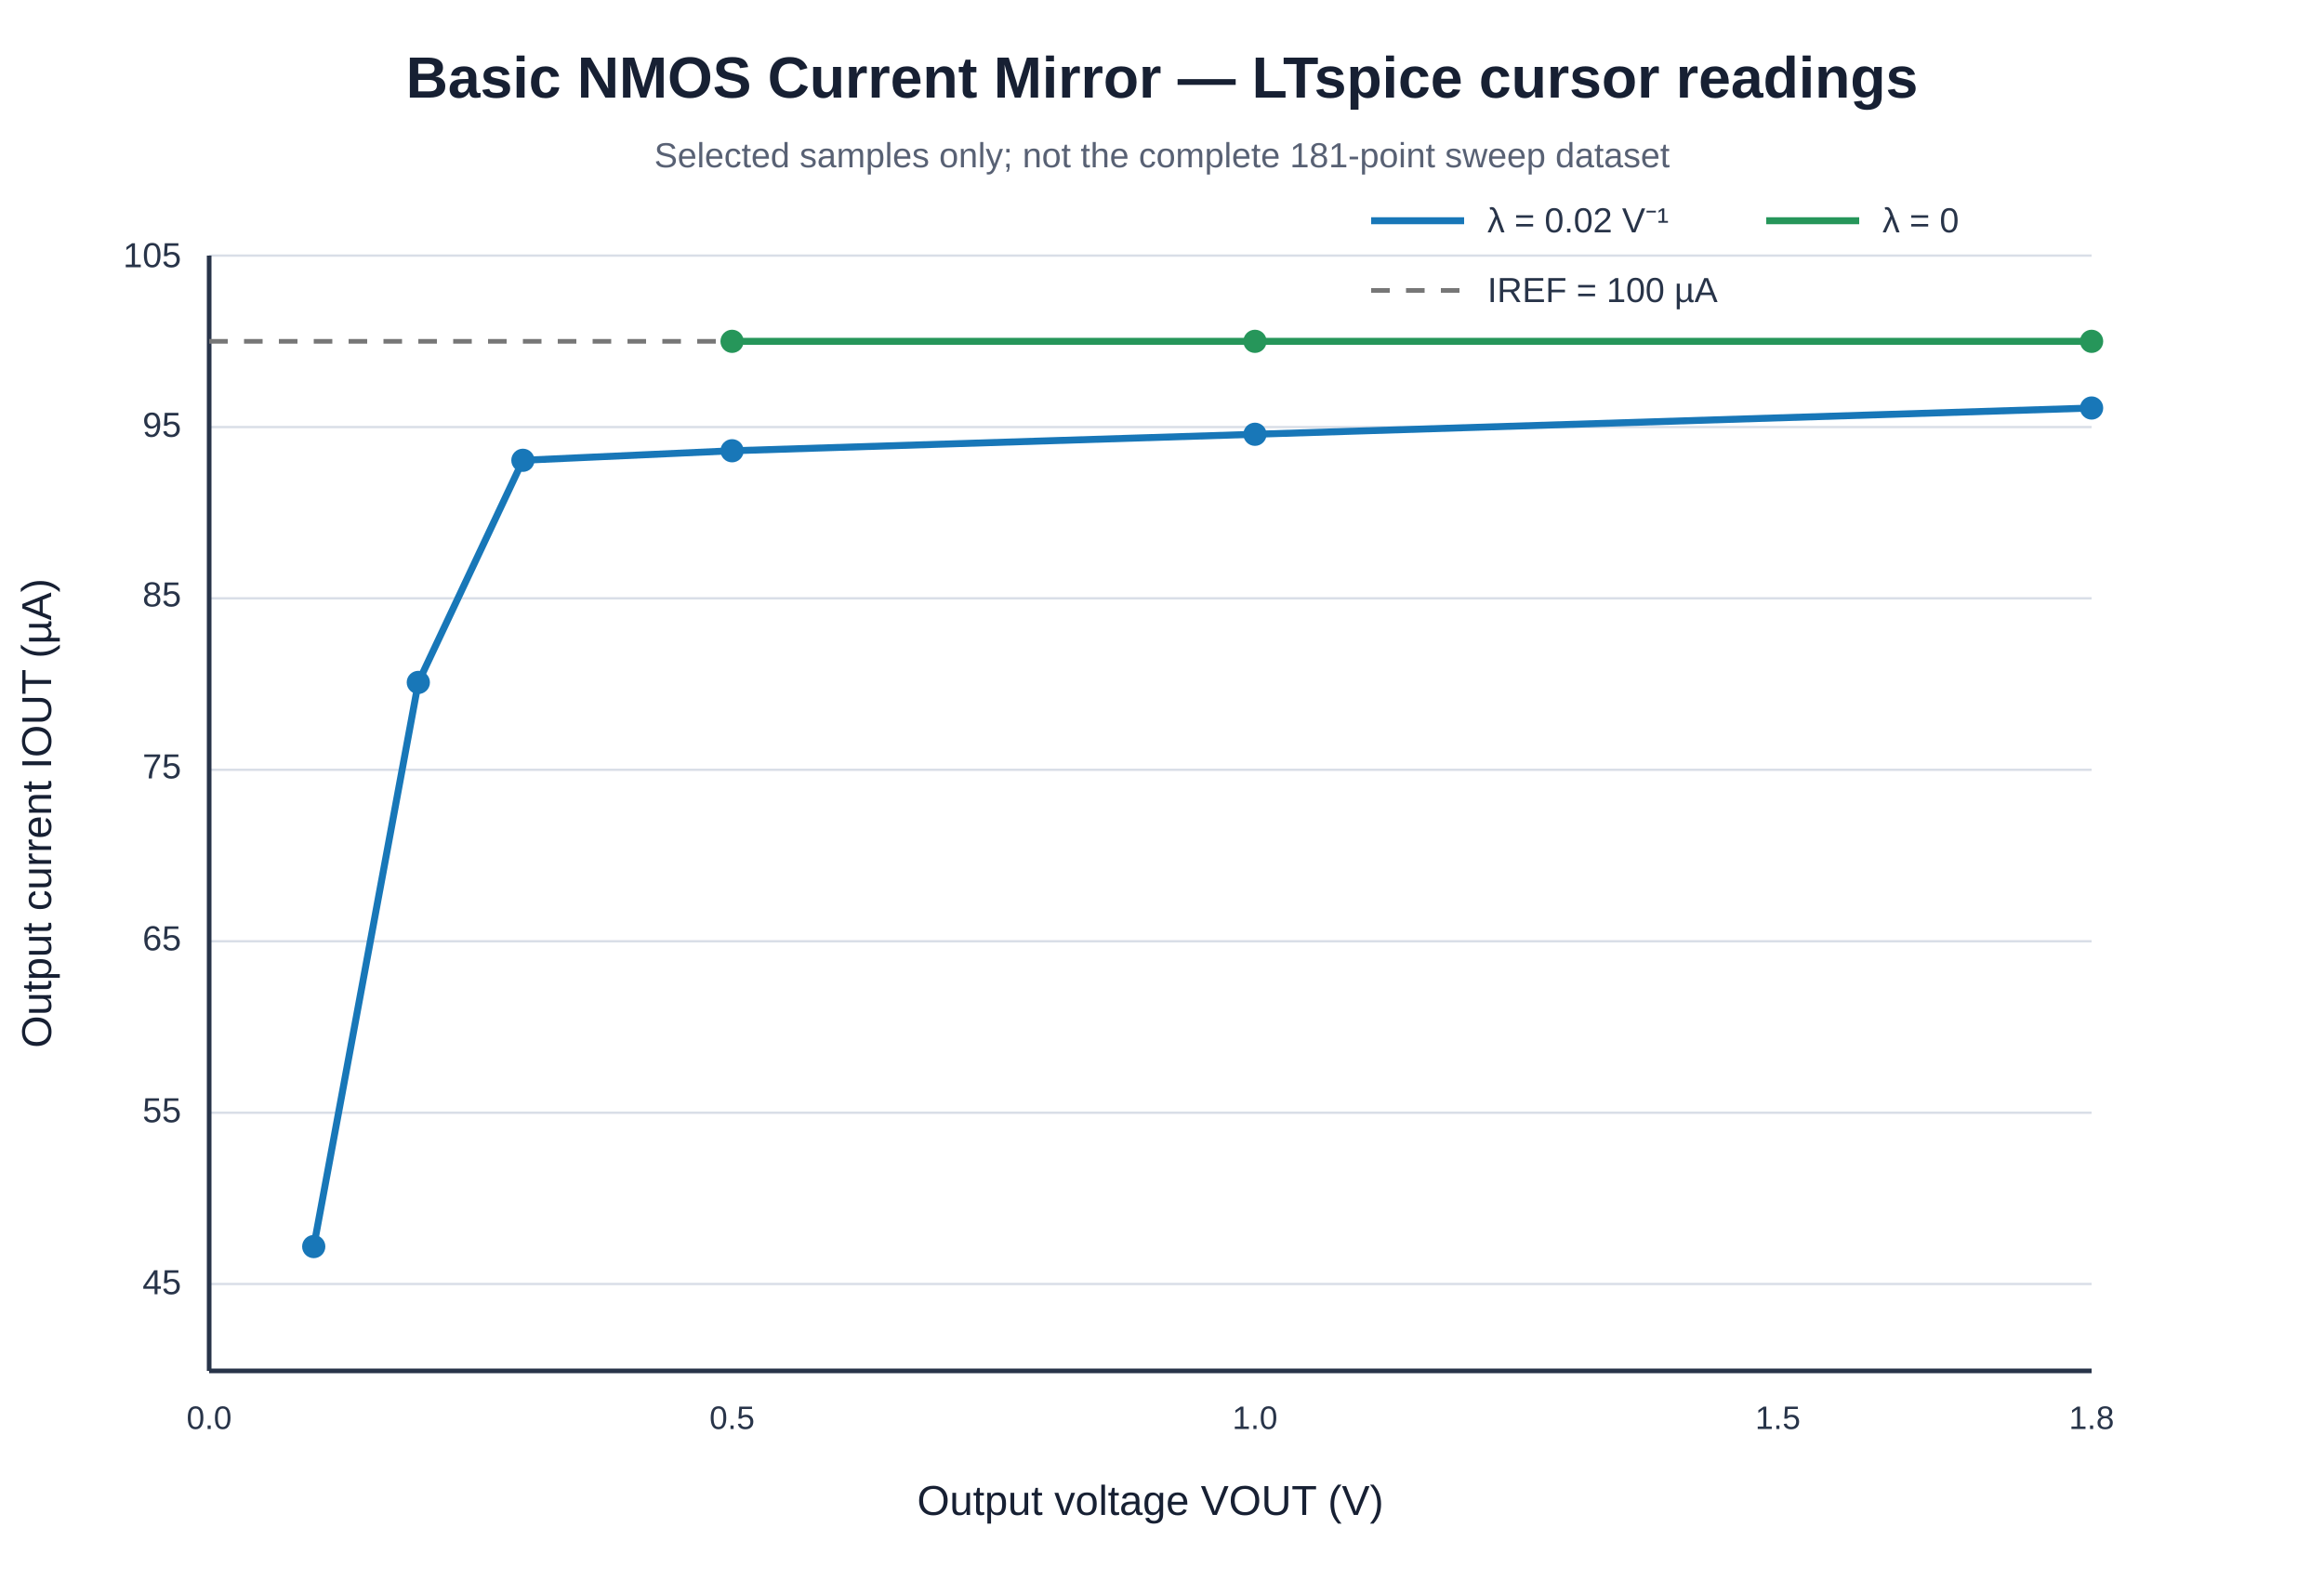
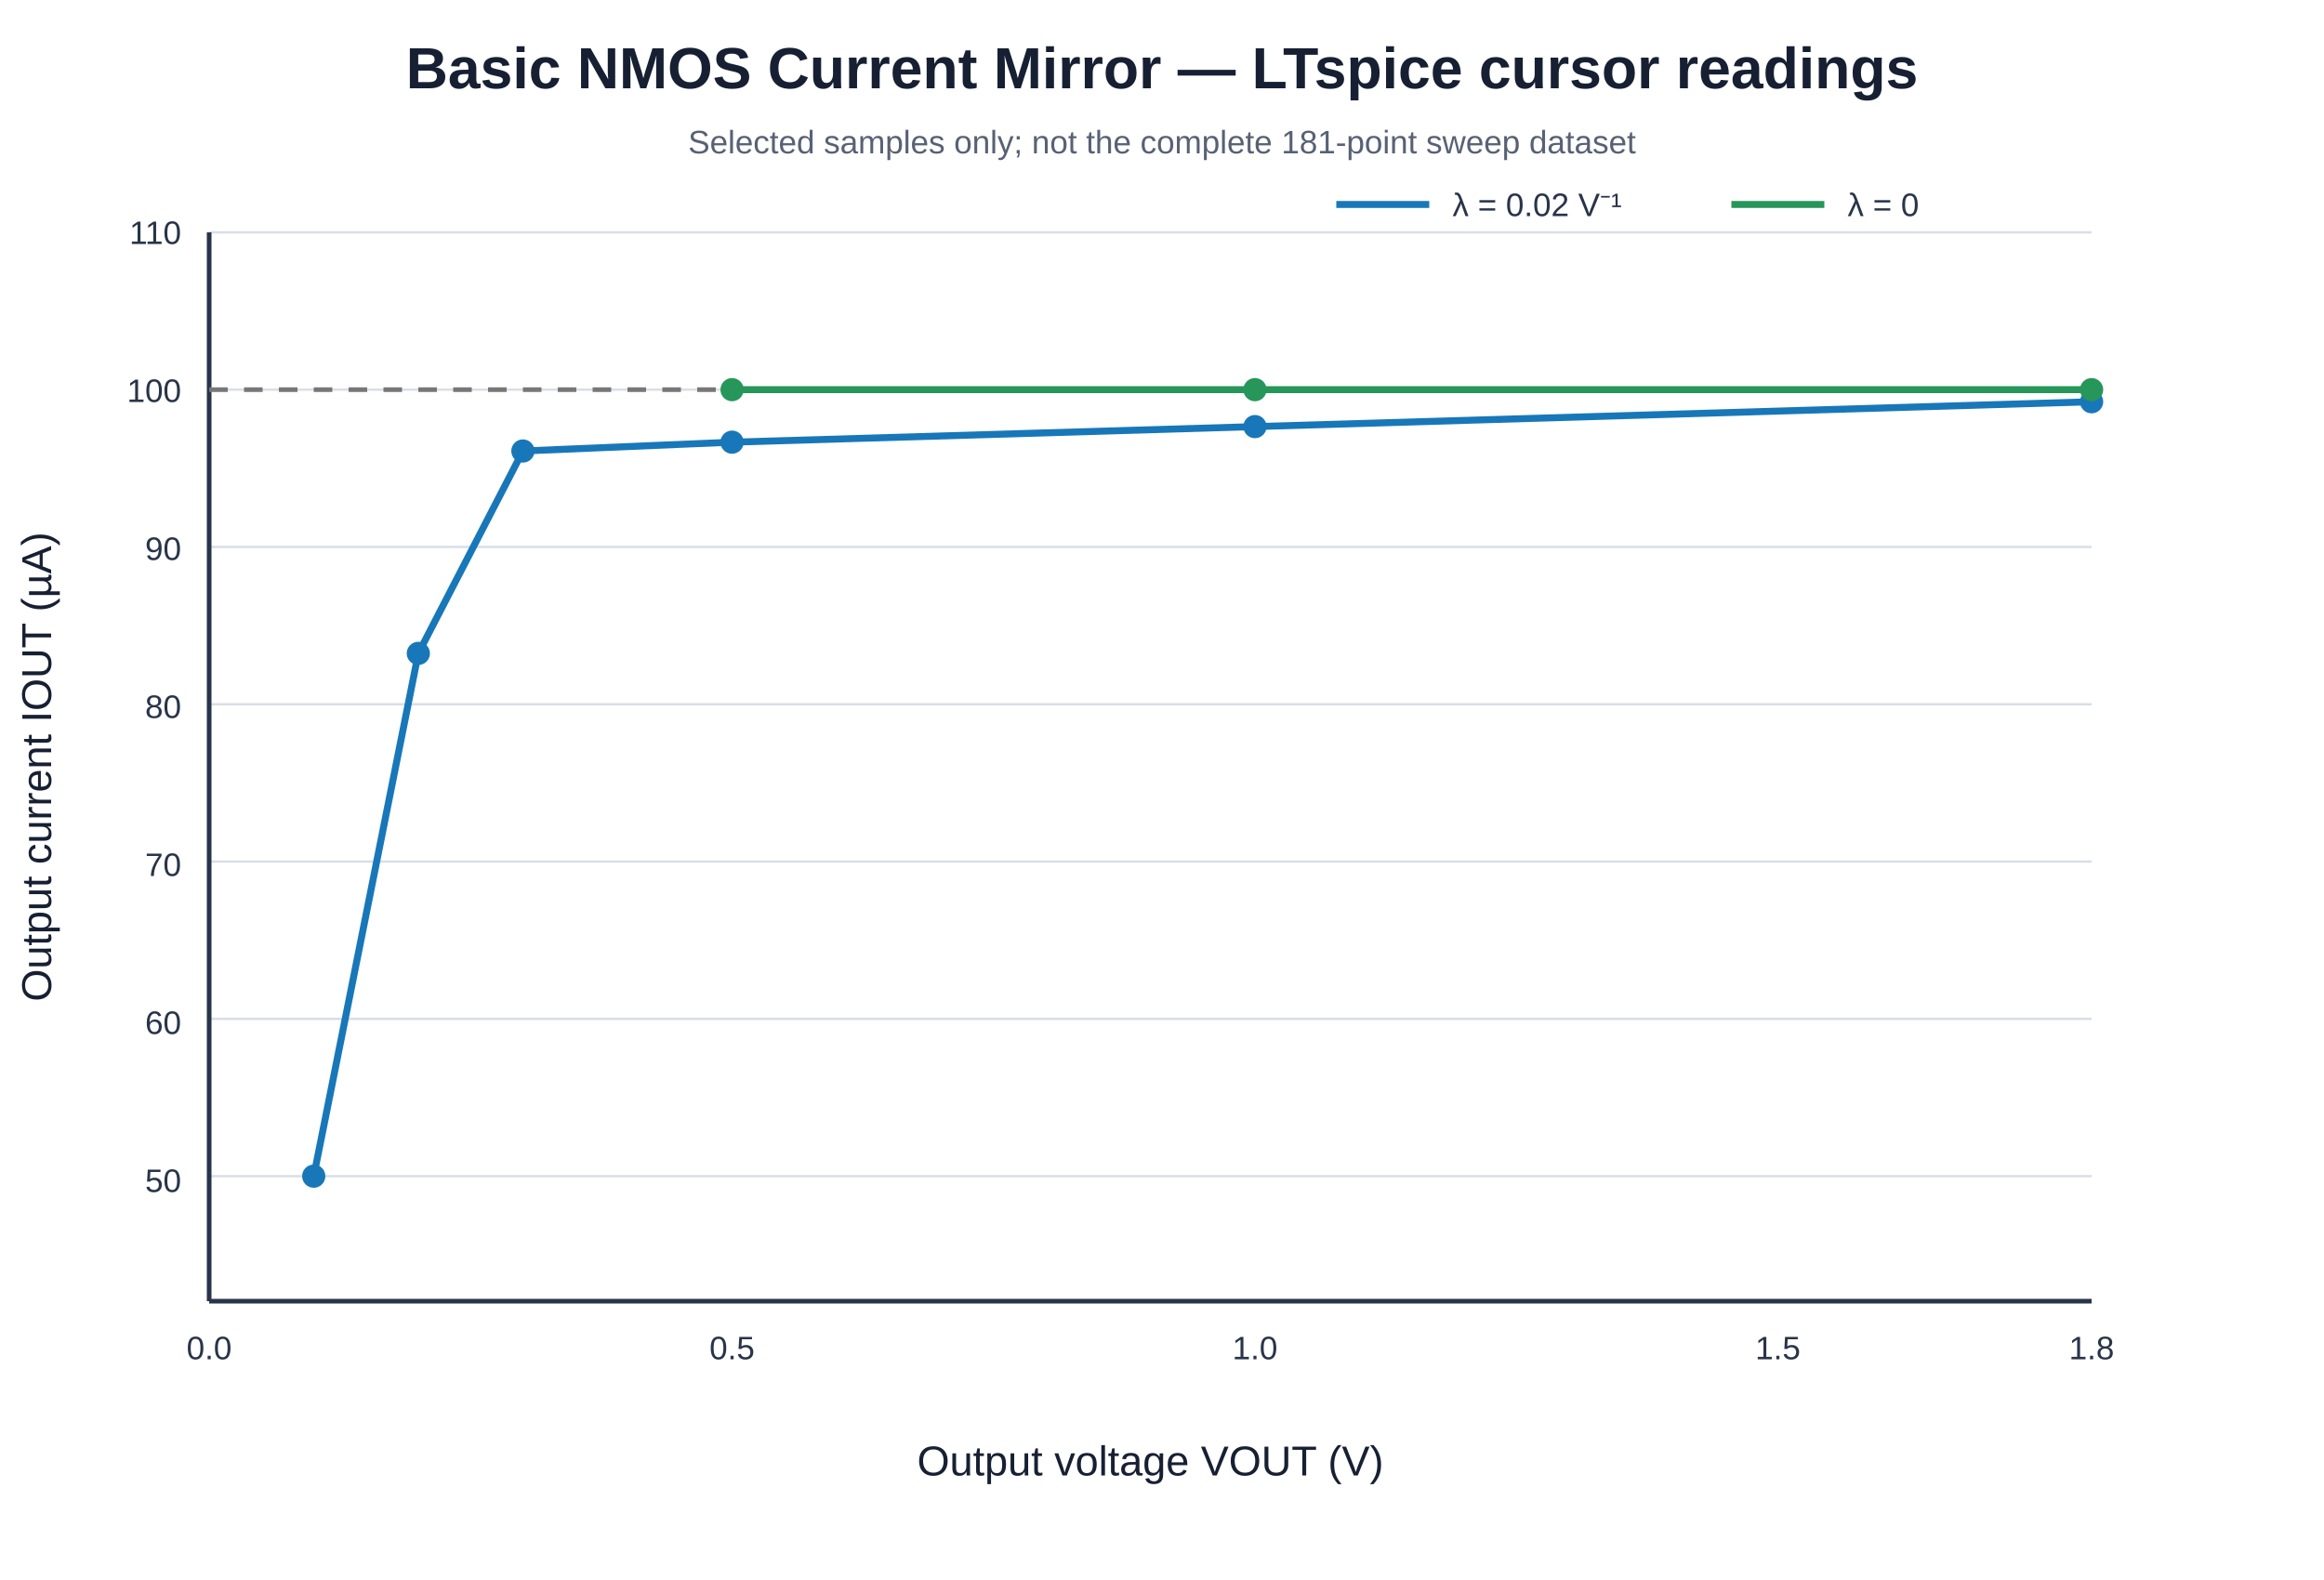
<svg xmlns="http://www.w3.org/2000/svg" width="1000" height="680" viewBox="0 0 1000 680">
-   <rect width="1000" height="680" fill="white" />
-   <text x="500" y="42" text-anchor="middle" font-family="Arial,sans-serif" font-size="25" font-weight="bold" fill="#172033">Basic NMOS Current Mirror — LTspice cursor readings</text>
-   <text x="500" y="72" text-anchor="middle" font-family="Arial,sans-serif" font-size="15" fill="#586174">Selected samples only; not the complete 181-point sweep dataset</text>
+   <rect width="1000" height="680" fill="#fff" />
+   <text x="500" y="38" text-anchor="middle" font-family="Arial,sans-serif" font-size="25" font-weight="bold" fill="#172033">Basic NMOS Current Mirror — LTspice cursor readings</text>
+   <text x="500" y="66" text-anchor="middle" font-family="Arial,sans-serif" font-size="14" fill="#586174">Selected samples only; not the complete 181-point sweep dataset</text>
  <g stroke="#d9dee7" stroke-width="1">
-     <line x1="90" y1="110" x2="900" y2="110" />
-     <line x1="90" y1="183.8" x2="900" y2="183.8" />
-     <line x1="90" y1="257.5" x2="900" y2="257.5" />
-     <line x1="90" y1="331.3" x2="900" y2="331.3" />
-     <line x1="90" y1="405.1" x2="900" y2="405.1" />
-     <line x1="90" y1="478.9" x2="900" y2="478.9" />
-     <line x1="90" y1="552.6" x2="900" y2="552.6" />
+     <line x1="90" y1="100" x2="900" y2="100" />
+     <line x1="90" y1="167.7" x2="900" y2="167.7" />
+     <line x1="90" y1="235.4" x2="900" y2="235.4" />
+     <line x1="90" y1="303.1" x2="900" y2="303.1" />
+     <line x1="90" y1="370.8" x2="900" y2="370.8" />
+     <line x1="90" y1="438.5" x2="900" y2="438.5" />
+     <line x1="90" y1="506.2" x2="900" y2="506.2" />
+     <line x1="90" y1="560" x2="900" y2="560" />
  </g>
  <g stroke="#283449" stroke-width="2">
-     <line x1="90" y1="110" x2="90" y2="590" />
-     <line x1="90" y1="590" x2="900" y2="590" />
+     <line x1="90" y1="100" x2="90" y2="560" />
+     <line x1="90" y1="560" x2="900" y2="560" />
  </g>
-   <g font-family="Arial,sans-serif" font-size="15" fill="#283449" text-anchor="end">
-     <text x="78" y="557">45</text>
-     <text x="78" y="483">55</text>
-     <text x="78" y="409">65</text>
-     <text x="78" y="335">75</text>
-     <text x="78" y="261">85</text>
-     <text x="78" y="188">95</text>
-     <text x="78" y="115">105</text>
+   <g font-family="Arial,sans-serif" font-size="14" fill="#283449" text-anchor="end">
+     <text x="78" y="105">110</text>
+     <text x="78" y="173">100</text>
+     <text x="78" y="241">90</text>
+     <text x="78" y="309">80</text>
+     <text x="78" y="377">70</text>
+     <text x="78" y="445">60</text>
+     <text x="78" y="513">50</text>
  </g>
  <g font-family="Arial,sans-serif" font-size="14" fill="#283449" text-anchor="middle">
-     <text x="90" y="615">0.0</text>
-     <text x="315" y="615">0.5</text>
-     <text x="540" y="615">1.0</text>
-     <text x="765" y="615">1.5</text>
-     <text x="900" y="615">1.8</text>
+     <text x="90" y="585">0.0</text>
+     <text x="315" y="585">0.5</text>
+     <text x="540" y="585">1.0</text>
+     <text x="765" y="585">1.5</text>
+     <text x="900" y="585">1.8</text>
  </g>
-   <text x="495" y="652" font-family="Arial,sans-serif" font-size="18" text-anchor="middle" fill="#172033">Output voltage VOUT (V)</text>
-   <text x="22" y="350" font-family="Arial,sans-serif" font-size="18" text-anchor="middle" transform="rotate(-90 22 350)" fill="#172033">Output current IOUT (µA)</text>
-   <line x1="90" y1="146.9" x2="900" y2="146.9" stroke="#777" stroke-width="2" stroke-dasharray="8 7" />
-   <polyline points="135,536.5 180,293.7 225,198.1 315,194.0 540,186.9 900,175.6" fill="none" stroke="#1877b8" stroke-width="3" />
+   <text x="495" y="635" font-family="Arial,sans-serif" font-size="18" text-anchor="middle" fill="#172033">Output voltage VOUT (V)</text>
+   <text x="22" y="330" font-family="Arial,sans-serif" font-size="18" text-anchor="middle" transform="rotate(-90 22 330)" fill="#172033">Output current IOUT (µA)</text>
+   <line x1="90" y1="167.7" x2="900" y2="167.7" stroke="#777" stroke-width="2" stroke-dasharray="8 7" />
+   <polyline points="135,506.2 180,281.2 225,194.1 315,190.3 540,183.6 900,172.9" fill="none" stroke="#1877b8" stroke-width="3" />
  <g fill="#1877b8">
-     <circle cx="135" cy="536.5" r="5" />
-     <circle cx="180" cy="293.7" r="5" />
-     <circle cx="225" cy="198.1" r="5" />
-     <circle cx="315" cy="194.0" r="5" />
-     <circle cx="540" cy="186.9" r="5" />
-     <circle cx="900" cy="175.6" r="5" />
+     <circle cx="135" cy="506.2" r="5" />
+     <circle cx="180" cy="281.2" r="5" />
+     <circle cx="225" cy="194.1" r="5" />
+     <circle cx="315" cy="190.3" r="5" />
+     <circle cx="540" cy="183.6" r="5" />
+     <circle cx="900" cy="172.9" r="5" />
  </g>
-   <polyline points="315,146.9 540,146.9 900,146.9" fill="none" stroke="#26965a" stroke-width="3" />
+   <polyline points="315,167.7 540,167.7 900,167.7" fill="none" stroke="#26965a" stroke-width="3" />
  <g fill="#26965a">
-     <circle cx="315" cy="146.9" r="5" />
-     <circle cx="540" cy="146.9" r="5" />
-     <circle cx="900" cy="146.9" r="5" />
+     <circle cx="315" cy="167.7" r="5" />
+     <circle cx="540" cy="167.7" r="5" />
+     <circle cx="900" cy="167.7" r="5" />
  </g>
-   <g font-family="Arial,sans-serif" font-size="15" fill="#283449">
-     <line x1="590" y1="95" x2="630" y2="95" stroke="#1877b8" stroke-width="3" />
-     <text x="640" y="100">λ = 0.02 V⁻¹</text>
-     <line x1="760" y1="95" x2="800" y2="95" stroke="#26965a" stroke-width="3" />
-     <text x="810" y="100">λ = 0</text>
-     <line x1="590" y1="125" x2="630" y2="125" stroke="#777" stroke-width="2" stroke-dasharray="8 7" />
-     <text x="640" y="130">IREF = 100 µA</text>
+   <g font-family="Arial,sans-serif" font-size="14" fill="#283449">
+     <line x1="575" y1="88" x2="615" y2="88" stroke="#1877b8" stroke-width="3" />
+     <text x="625" y="93">λ = 0.02 V⁻¹</text>
+     <line x1="745" y1="88" x2="785" y2="88" stroke="#26965a" stroke-width="3" />
+     <text x="795" y="93">λ = 0</text>
  </g>
</svg>
